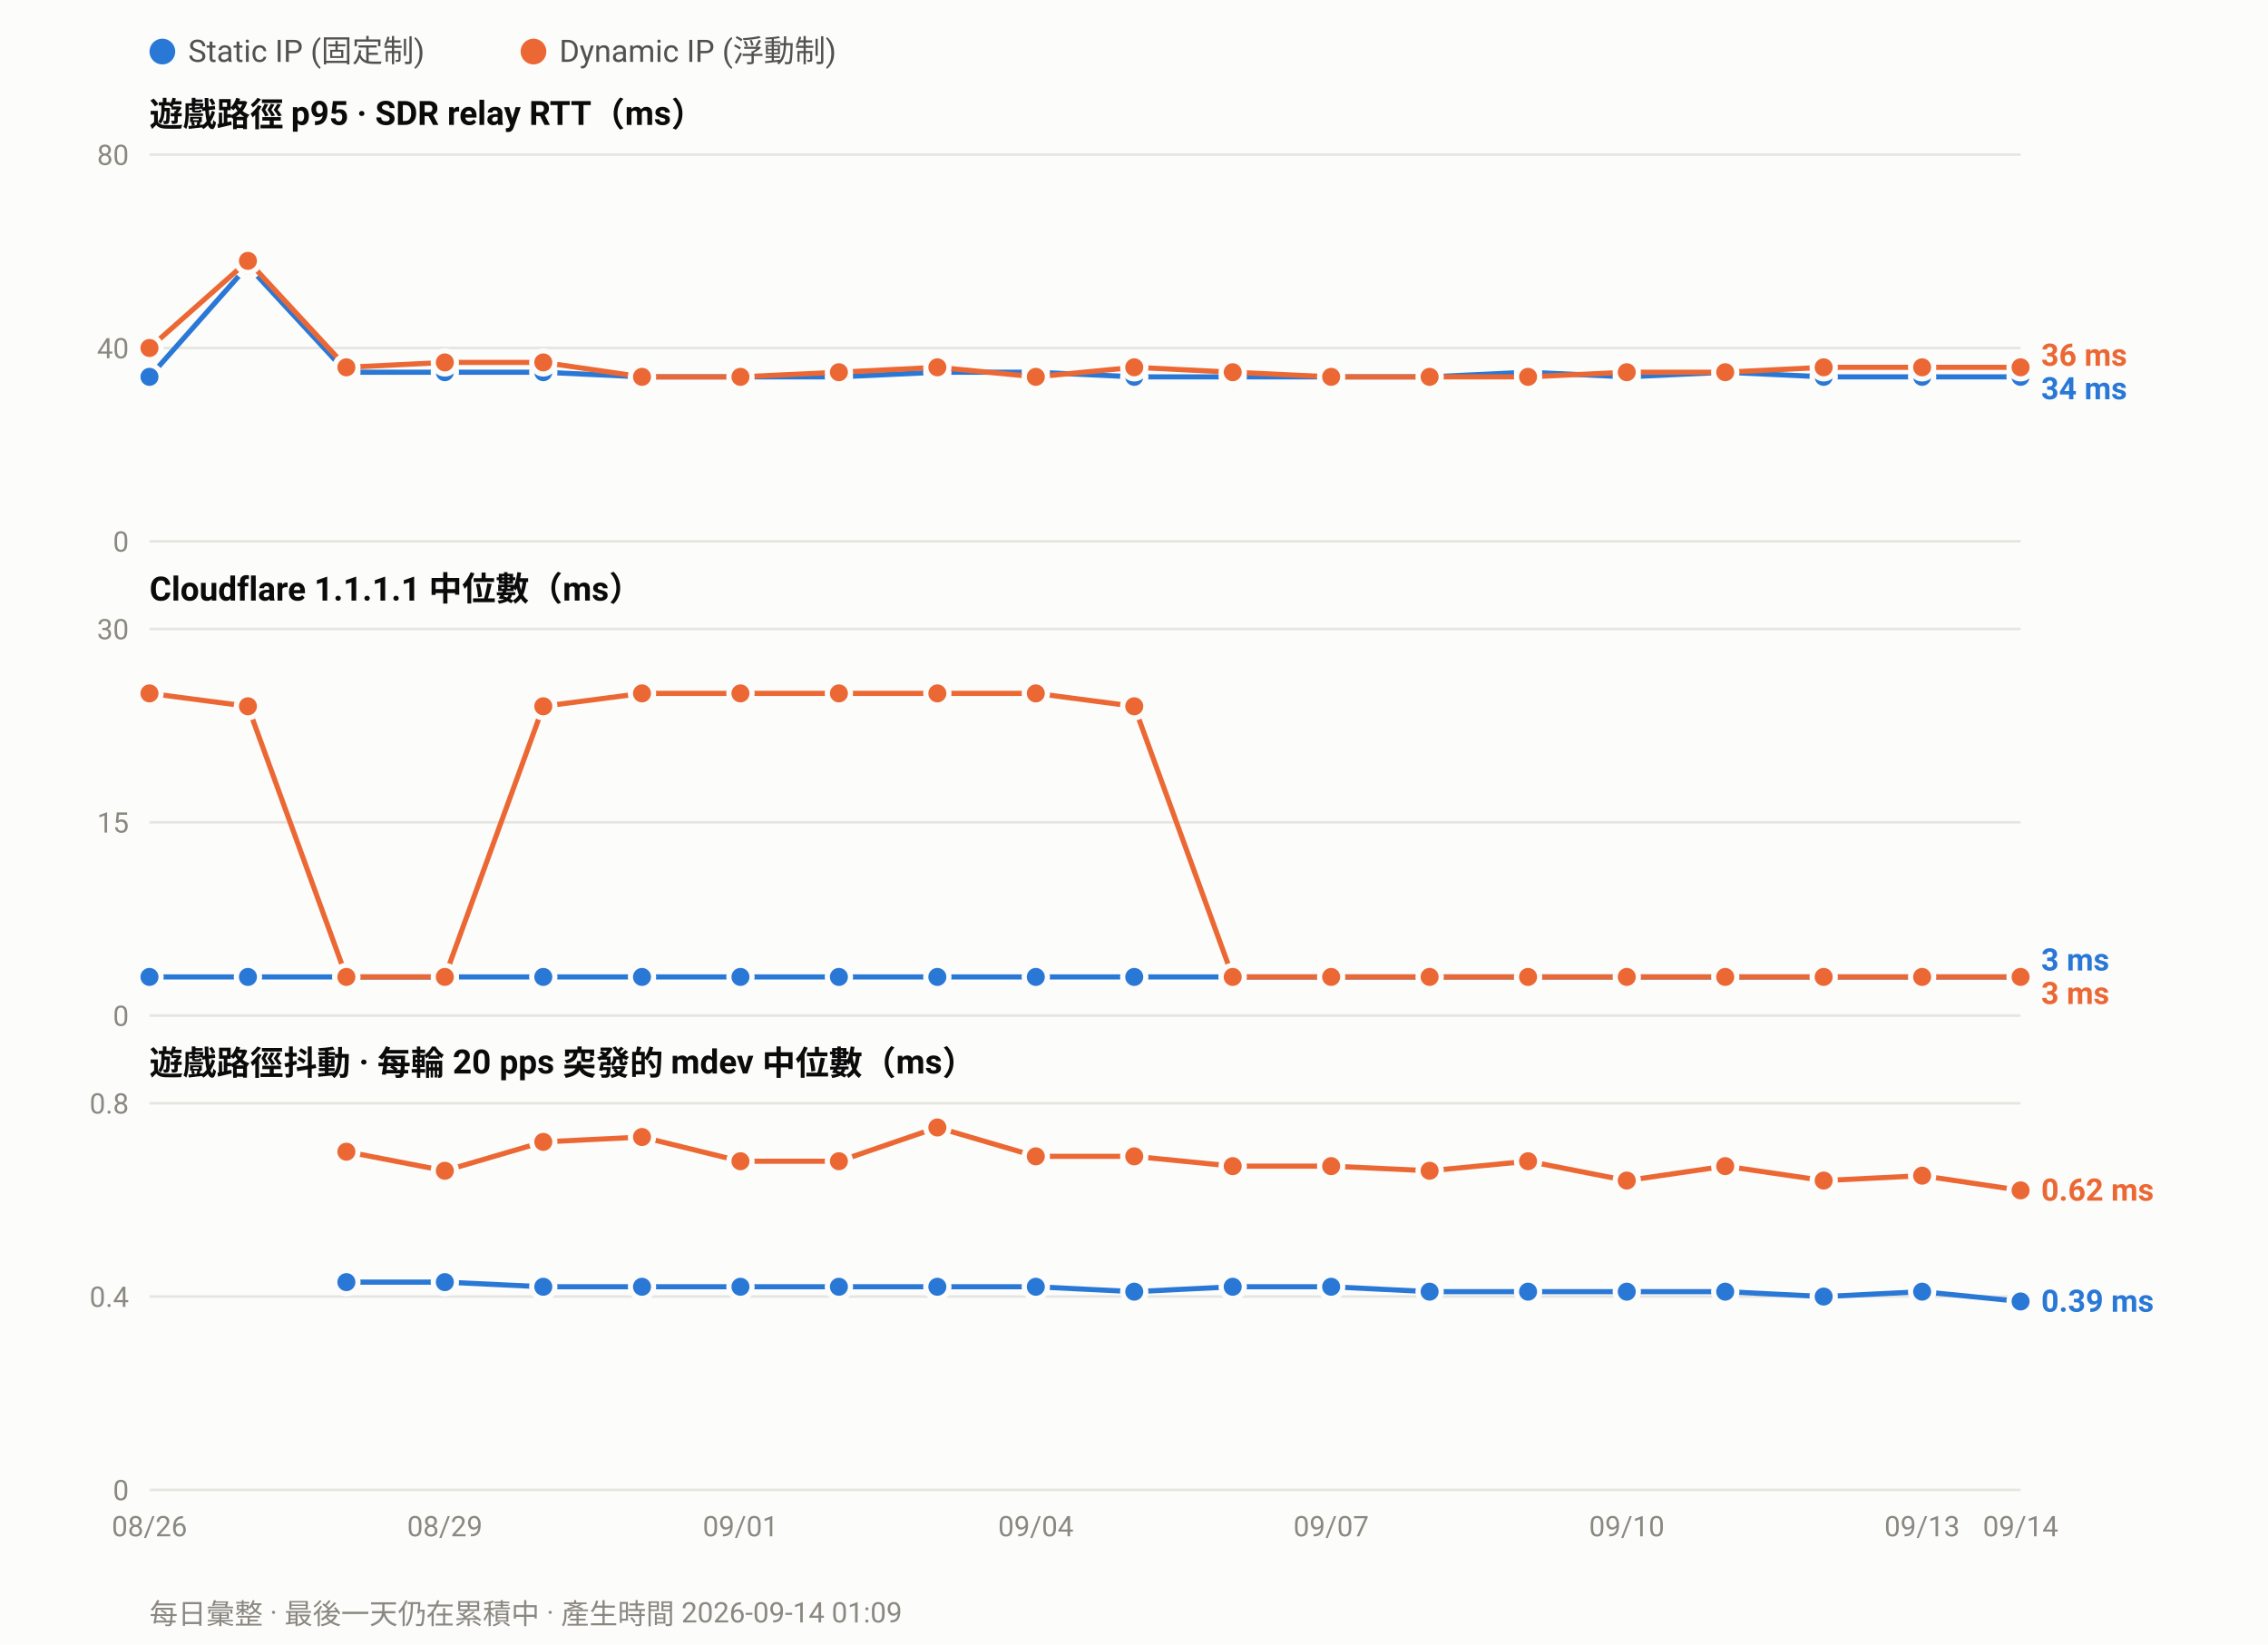
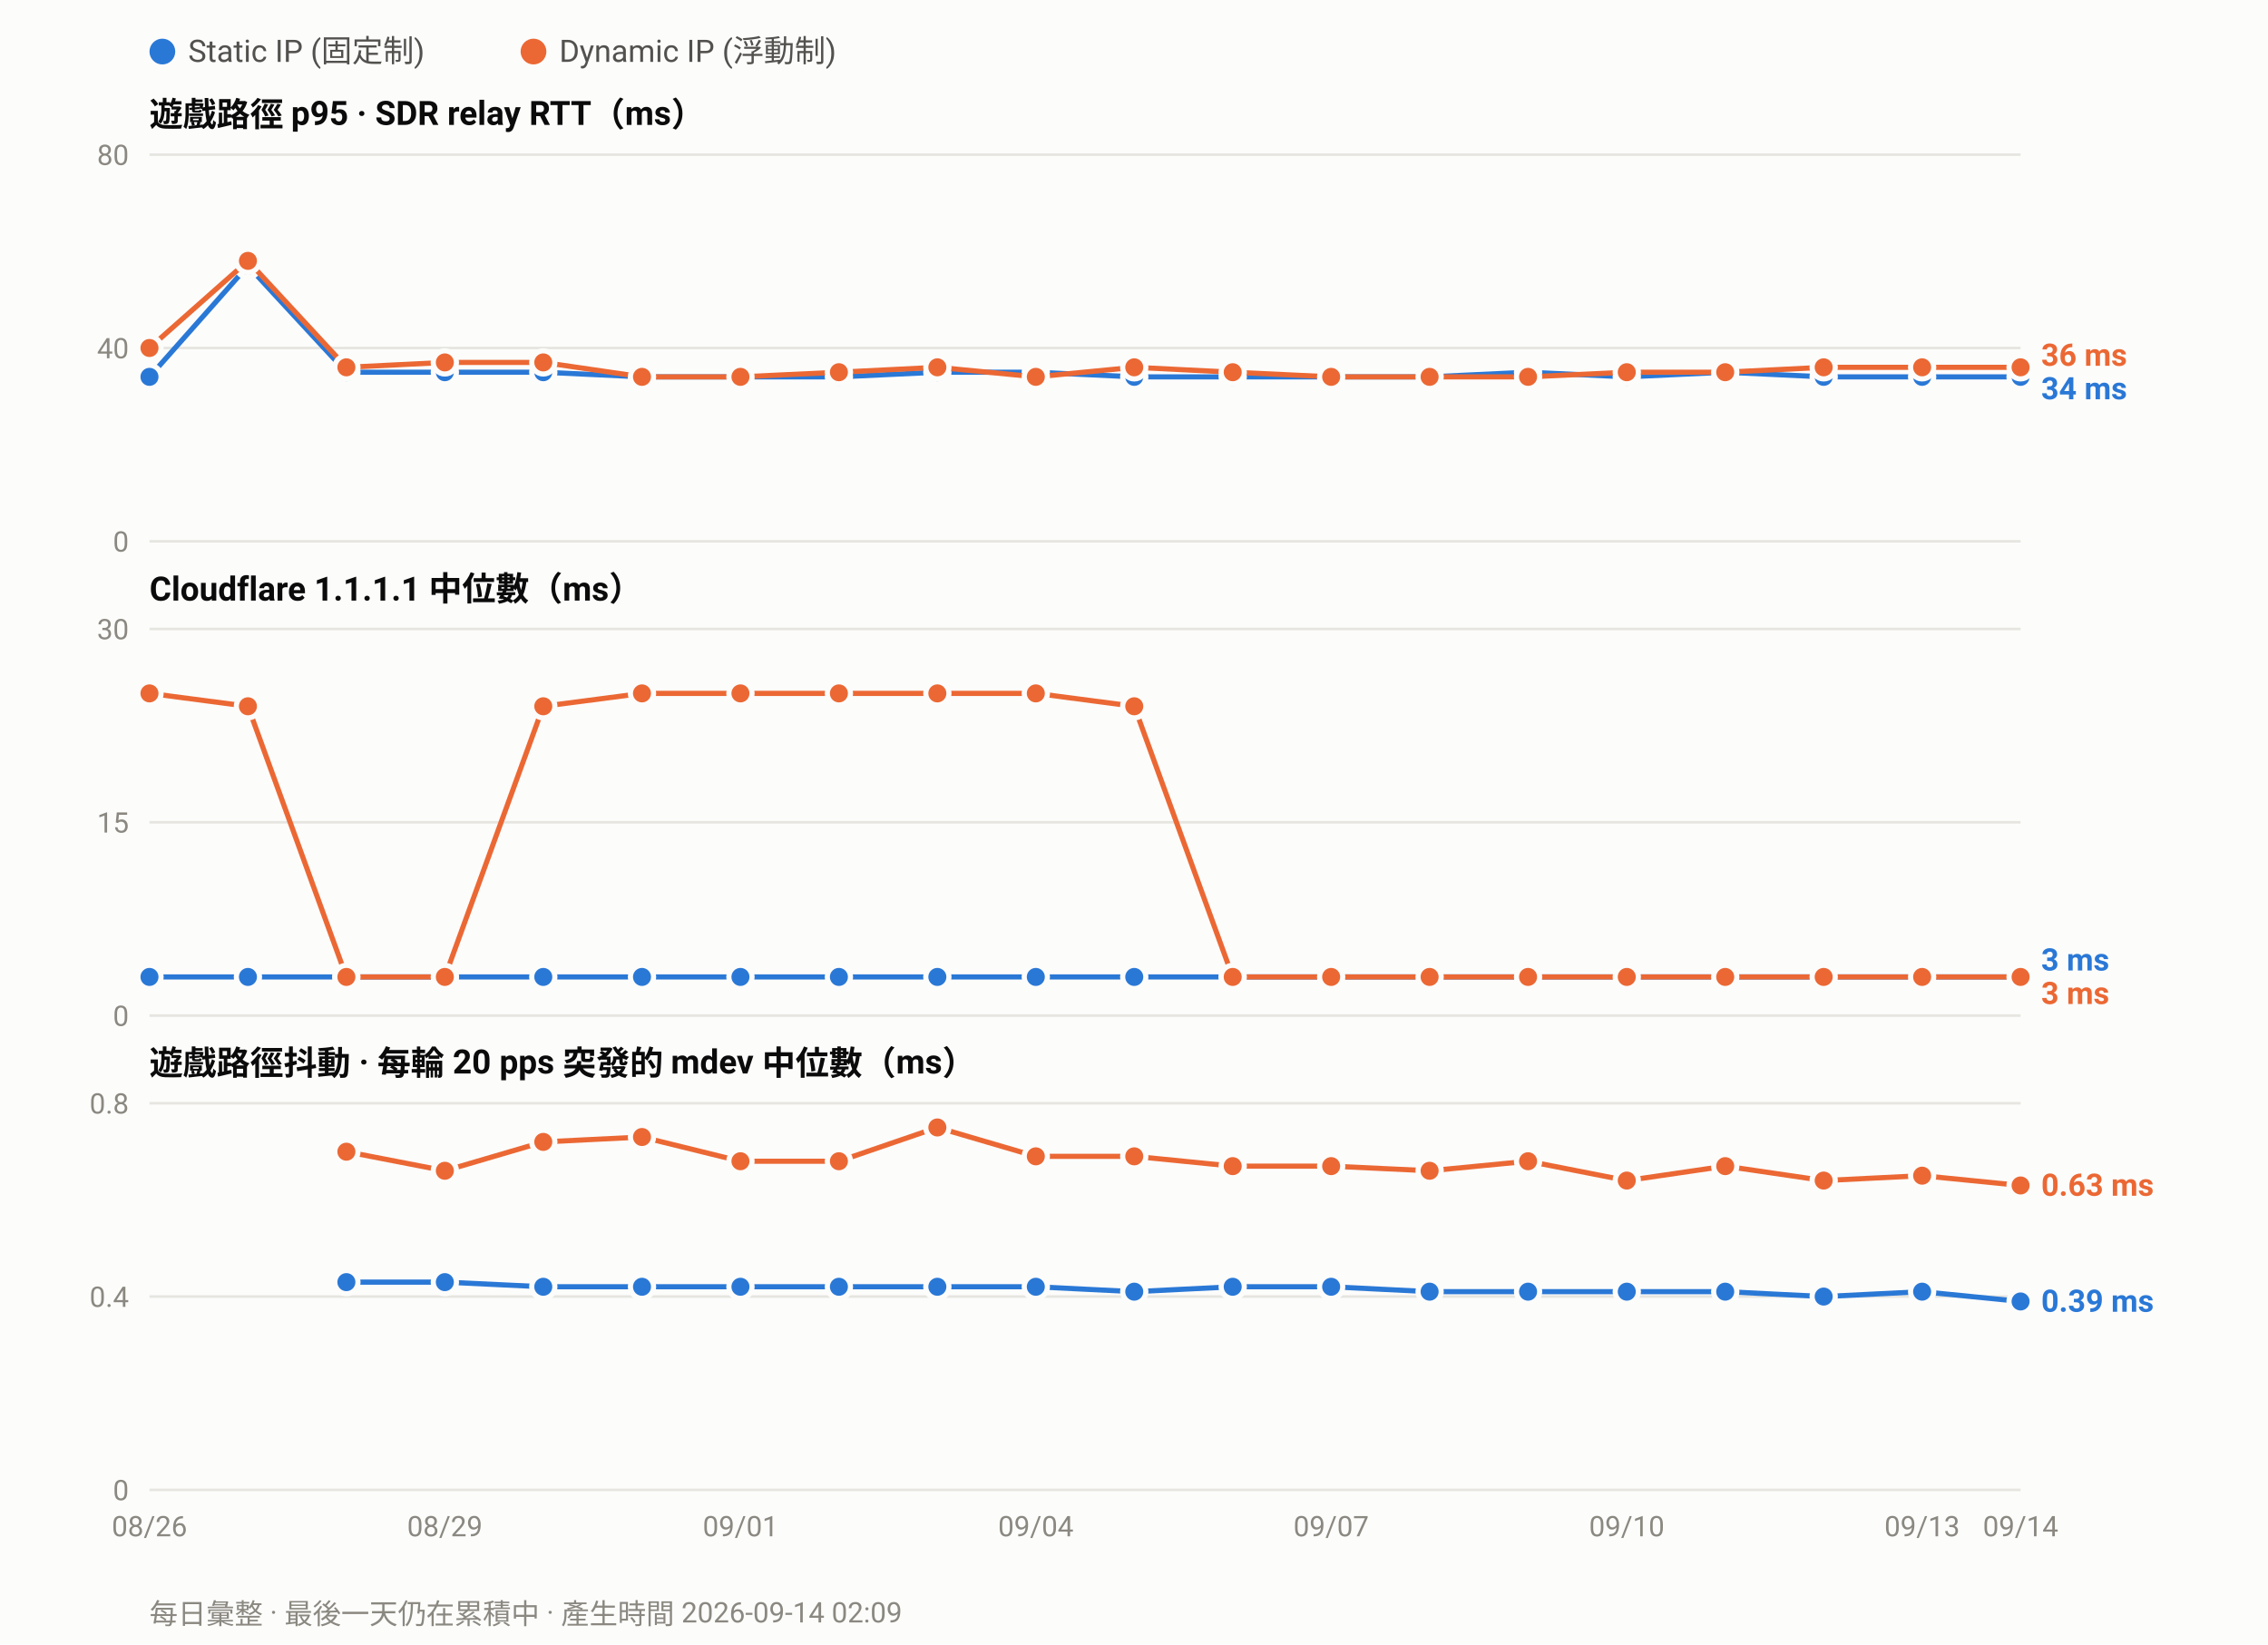
<svg xmlns="http://www.w3.org/2000/svg" width="880" height="638" viewBox="0 0 880 638" font-family="ui-sans-serif,-apple-system,Segoe UI,Roboto,Helvetica,Arial,sans-serif">
  <rect width="880" height="638" fill="#fcfcfb" />
  <circle cx="63.0" cy="20" r="5" fill="#2a78d6" />
  <text x="73.0" y="24" font-size="12" fill="#52514e">Static IP (固定制)</text>
  <circle cx="207.0" cy="20" r="5" fill="#eb6834" />
  <text x="217.0" y="24" font-size="12" fill="#52514e">Dynamic IP (浮動制)</text>
  <text x="58" y="49.0" font-size="13" font-weight="600" fill="#0b0b0b">遊戲路徑 p95 · SDR relay RTT（ms）</text>
  <line x1="58" y1="210.0" x2="784.0" y2="210.0" stroke="#e6e5e0" stroke-width="1" />
  <text x="50" y="214.0" font-size="11" text-anchor="end" fill="#8a8880">0</text>
  <line x1="58" y1="135.0" x2="784.0" y2="135.0" stroke="#e6e5e0" stroke-width="1" />
  <text x="50" y="139.0" font-size="11" text-anchor="end" fill="#8a8880">40</text>
  <line x1="58" y1="60.0" x2="784.0" y2="60.0" stroke="#e6e5e0" stroke-width="1" />
  <text x="50" y="64.0" font-size="11" text-anchor="end" fill="#8a8880">80</text>
  <polyline fill="none" stroke="#2a78d6" stroke-width="2" stroke-linejoin="round" points="58.0,146.2 96.2,103.1 134.4,144.4 172.6,144.4 210.8,144.4 249.1,146.2 287.3,146.2 325.5,146.2 363.7,144.4 401.9,144.4 440.1,146.2 478.3,146.2 516.5,146.2 554.7,146.2 592.9,144.4 631.2,146.2 669.4,144.4 707.6,146.2 745.8,146.2 784.0,146.2" />
  <circle cx="58.0" cy="146.2" r="4.5" fill="#2a78d6" stroke="#fcfcfb" stroke-width="2" />
  <circle cx="96.2" cy="103.1" r="4.5" fill="#2a78d6" stroke="#fcfcfb" stroke-width="2" />
  <circle cx="134.4" cy="144.4" r="4.5" fill="#2a78d6" stroke="#fcfcfb" stroke-width="2" />
  <circle cx="172.6" cy="144.4" r="4.5" fill="#2a78d6" stroke="#fcfcfb" stroke-width="2" />
  <circle cx="210.8" cy="144.4" r="4.5" fill="#2a78d6" stroke="#fcfcfb" stroke-width="2" />
  <circle cx="249.1" cy="146.2" r="4.5" fill="#2a78d6" stroke="#fcfcfb" stroke-width="2" />
  <circle cx="287.3" cy="146.2" r="4.5" fill="#2a78d6" stroke="#fcfcfb" stroke-width="2" />
  <circle cx="325.5" cy="146.2" r="4.5" fill="#2a78d6" stroke="#fcfcfb" stroke-width="2" />
  <circle cx="363.7" cy="144.4" r="4.5" fill="#2a78d6" stroke="#fcfcfb" stroke-width="2" />
  <circle cx="401.9" cy="144.4" r="4.5" fill="#2a78d6" stroke="#fcfcfb" stroke-width="2" />
  <circle cx="440.1" cy="146.2" r="4.5" fill="#2a78d6" stroke="#fcfcfb" stroke-width="2" />
  <circle cx="478.3" cy="146.2" r="4.5" fill="#2a78d6" stroke="#fcfcfb" stroke-width="2" />
  <circle cx="516.5" cy="146.2" r="4.5" fill="#2a78d6" stroke="#fcfcfb" stroke-width="2" />
  <circle cx="554.7" cy="146.2" r="4.5" fill="#2a78d6" stroke="#fcfcfb" stroke-width="2" />
  <circle cx="592.9" cy="144.4" r="4.5" fill="#2a78d6" stroke="#fcfcfb" stroke-width="2" />
  <circle cx="631.2" cy="146.2" r="4.5" fill="#2a78d6" stroke="#fcfcfb" stroke-width="2" />
  <circle cx="669.4" cy="144.4" r="4.5" fill="#2a78d6" stroke="#fcfcfb" stroke-width="2" />
  <circle cx="707.6" cy="146.2" r="4.5" fill="#2a78d6" stroke="#fcfcfb" stroke-width="2" />
  <circle cx="745.8" cy="146.2" r="4.5" fill="#2a78d6" stroke="#fcfcfb" stroke-width="2" />
  <circle cx="784.0" cy="146.2" r="4.5" fill="#2a78d6" stroke="#fcfcfb" stroke-width="2" />
  <polyline fill="none" stroke="#eb6834" stroke-width="2" stroke-linejoin="round" points="58.0,135.0 96.2,101.2 134.4,142.5 172.6,140.6 210.8,140.6 249.1,146.2 287.3,146.2 325.5,144.4 363.7,142.5 401.9,146.2 440.1,142.5 478.3,144.4 516.5,146.2 554.7,146.2 592.9,146.2 631.2,144.4 669.4,144.4 707.6,142.5 745.8,142.5 784.0,142.5" />
  <circle cx="58.0" cy="135.0" r="4.5" fill="#eb6834" stroke="#fcfcfb" stroke-width="2" />
  <circle cx="96.2" cy="101.2" r="4.5" fill="#eb6834" stroke="#fcfcfb" stroke-width="2" />
  <circle cx="134.4" cy="142.5" r="4.5" fill="#eb6834" stroke="#fcfcfb" stroke-width="2" />
  <circle cx="172.6" cy="140.6" r="4.5" fill="#eb6834" stroke="#fcfcfb" stroke-width="2" />
  <circle cx="210.8" cy="140.6" r="4.5" fill="#eb6834" stroke="#fcfcfb" stroke-width="2" />
  <circle cx="249.1" cy="146.2" r="4.5" fill="#eb6834" stroke="#fcfcfb" stroke-width="2" />
  <circle cx="287.3" cy="146.2" r="4.5" fill="#eb6834" stroke="#fcfcfb" stroke-width="2" />
  <circle cx="325.5" cy="144.4" r="4.5" fill="#eb6834" stroke="#fcfcfb" stroke-width="2" />
  <circle cx="363.7" cy="142.5" r="4.5" fill="#eb6834" stroke="#fcfcfb" stroke-width="2" />
  <circle cx="401.9" cy="146.2" r="4.5" fill="#eb6834" stroke="#fcfcfb" stroke-width="2" />
  <circle cx="440.1" cy="142.5" r="4.5" fill="#eb6834" stroke="#fcfcfb" stroke-width="2" />
  <circle cx="478.3" cy="144.4" r="4.5" fill="#eb6834" stroke="#fcfcfb" stroke-width="2" />
  <circle cx="516.5" cy="146.2" r="4.5" fill="#eb6834" stroke="#fcfcfb" stroke-width="2" />
  <circle cx="554.7" cy="146.2" r="4.5" fill="#eb6834" stroke="#fcfcfb" stroke-width="2" />
  <circle cx="592.9" cy="146.2" r="4.5" fill="#eb6834" stroke="#fcfcfb" stroke-width="2" />
  <circle cx="631.2" cy="144.4" r="4.5" fill="#eb6834" stroke="#fcfcfb" stroke-width="2" />
  <circle cx="669.4" cy="144.4" r="4.5" fill="#eb6834" stroke="#fcfcfb" stroke-width="2" />
  <circle cx="707.6" cy="142.5" r="4.5" fill="#eb6834" stroke="#fcfcfb" stroke-width="2" />
  <circle cx="745.8" cy="142.5" r="4.5" fill="#eb6834" stroke="#fcfcfb" stroke-width="2" />
  <circle cx="784.0" cy="142.5" r="4.5" fill="#eb6834" stroke="#fcfcfb" stroke-width="2" />
  <text x="792.0" y="141.9" font-size="12" font-weight="600" fill="#eb6834">36 ms</text>
  <text x="792.0" y="154.9" font-size="12" font-weight="600" fill="#2a78d6">34 ms</text>
  <text x="58" y="233.0" font-size="13" font-weight="600" fill="#0b0b0b">Cloudflare 1.1.1.1 中位數（ms）</text>
  <line x1="58" y1="394.0" x2="784.0" y2="394.0" stroke="#e6e5e0" stroke-width="1" />
  <text x="50" y="398.0" font-size="11" text-anchor="end" fill="#8a8880">0</text>
  <line x1="58" y1="319.0" x2="784.0" y2="319.0" stroke="#e6e5e0" stroke-width="1" />
  <text x="50" y="323.0" font-size="11" text-anchor="end" fill="#8a8880">15</text>
  <line x1="58" y1="244.0" x2="784.0" y2="244.0" stroke="#e6e5e0" stroke-width="1" />
  <text x="50" y="248.0" font-size="11" text-anchor="end" fill="#8a8880">30</text>
  <polyline fill="none" stroke="#2a78d6" stroke-width="2" stroke-linejoin="round" points="58.0,379.0 96.2,379.0 134.4,379.0 172.6,379.0 210.8,379.0 249.1,379.0 287.3,379.0 325.5,379.0 363.7,379.0 401.9,379.0 440.1,379.0 478.3,379.0 516.5,379.0 554.7,379.0 592.9,379.0 631.2,379.0 669.4,379.0 707.6,379.0 745.8,379.0 784.0,379.0" />
  <circle cx="58.0" cy="379.0" r="4.5" fill="#2a78d6" stroke="#fcfcfb" stroke-width="2" />
  <circle cx="96.2" cy="379.0" r="4.5" fill="#2a78d6" stroke="#fcfcfb" stroke-width="2" />
  <circle cx="134.4" cy="379.0" r="4.5" fill="#2a78d6" stroke="#fcfcfb" stroke-width="2" />
  <circle cx="172.6" cy="379.0" r="4.5" fill="#2a78d6" stroke="#fcfcfb" stroke-width="2" />
  <circle cx="210.8" cy="379.0" r="4.5" fill="#2a78d6" stroke="#fcfcfb" stroke-width="2" />
  <circle cx="249.1" cy="379.0" r="4.5" fill="#2a78d6" stroke="#fcfcfb" stroke-width="2" />
  <circle cx="287.3" cy="379.0" r="4.5" fill="#2a78d6" stroke="#fcfcfb" stroke-width="2" />
  <circle cx="325.5" cy="379.0" r="4.5" fill="#2a78d6" stroke="#fcfcfb" stroke-width="2" />
  <circle cx="363.7" cy="379.0" r="4.5" fill="#2a78d6" stroke="#fcfcfb" stroke-width="2" />
  <circle cx="401.9" cy="379.0" r="4.5" fill="#2a78d6" stroke="#fcfcfb" stroke-width="2" />
  <circle cx="440.1" cy="379.0" r="4.5" fill="#2a78d6" stroke="#fcfcfb" stroke-width="2" />
  <circle cx="478.3" cy="379.0" r="4.5" fill="#2a78d6" stroke="#fcfcfb" stroke-width="2" />
  <circle cx="516.5" cy="379.0" r="4.5" fill="#2a78d6" stroke="#fcfcfb" stroke-width="2" />
  <circle cx="554.7" cy="379.0" r="4.5" fill="#2a78d6" stroke="#fcfcfb" stroke-width="2" />
  <circle cx="592.9" cy="379.0" r="4.5" fill="#2a78d6" stroke="#fcfcfb" stroke-width="2" />
  <circle cx="631.2" cy="379.0" r="4.5" fill="#2a78d6" stroke="#fcfcfb" stroke-width="2" />
  <circle cx="669.4" cy="379.0" r="4.5" fill="#2a78d6" stroke="#fcfcfb" stroke-width="2" />
  <circle cx="707.6" cy="379.0" r="4.5" fill="#2a78d6" stroke="#fcfcfb" stroke-width="2" />
  <circle cx="745.8" cy="379.0" r="4.5" fill="#2a78d6" stroke="#fcfcfb" stroke-width="2" />
  <circle cx="784.0" cy="379.0" r="4.5" fill="#2a78d6" stroke="#fcfcfb" stroke-width="2" />
  <polyline fill="none" stroke="#eb6834" stroke-width="2" stroke-linejoin="round" points="58.0,269.0 96.2,274.0 134.4,379.0 172.6,379.0 210.8,274.0 249.1,269.0 287.3,269.0 325.5,269.0 363.7,269.0 401.9,269.0 440.1,274.0 478.3,379.0 516.5,379.0 554.7,379.0 592.9,379.0 631.2,379.0 669.4,379.0 707.6,379.0 745.8,379.0 784.0,379.0" />
  <circle cx="58.0" cy="269.0" r="4.5" fill="#eb6834" stroke="#fcfcfb" stroke-width="2" />
  <circle cx="96.2" cy="274.0" r="4.5" fill="#eb6834" stroke="#fcfcfb" stroke-width="2" />
  <circle cx="134.4" cy="379.0" r="4.5" fill="#eb6834" stroke="#fcfcfb" stroke-width="2" />
  <circle cx="172.6" cy="379.0" r="4.5" fill="#eb6834" stroke="#fcfcfb" stroke-width="2" />
  <circle cx="210.8" cy="274.0" r="4.5" fill="#eb6834" stroke="#fcfcfb" stroke-width="2" />
  <circle cx="249.1" cy="269.0" r="4.5" fill="#eb6834" stroke="#fcfcfb" stroke-width="2" />
  <circle cx="287.3" cy="269.0" r="4.5" fill="#eb6834" stroke="#fcfcfb" stroke-width="2" />
  <circle cx="325.5" cy="269.0" r="4.5" fill="#eb6834" stroke="#fcfcfb" stroke-width="2" />
  <circle cx="363.7" cy="269.0" r="4.5" fill="#eb6834" stroke="#fcfcfb" stroke-width="2" />
  <circle cx="401.9" cy="269.0" r="4.5" fill="#eb6834" stroke="#fcfcfb" stroke-width="2" />
  <circle cx="440.1" cy="274.0" r="4.5" fill="#eb6834" stroke="#fcfcfb" stroke-width="2" />
  <circle cx="478.3" cy="379.0" r="4.5" fill="#eb6834" stroke="#fcfcfb" stroke-width="2" />
  <circle cx="516.5" cy="379.0" r="4.5" fill="#eb6834" stroke="#fcfcfb" stroke-width="2" />
  <circle cx="554.7" cy="379.0" r="4.5" fill="#eb6834" stroke="#fcfcfb" stroke-width="2" />
  <circle cx="592.9" cy="379.0" r="4.5" fill="#eb6834" stroke="#fcfcfb" stroke-width="2" />
  <circle cx="631.2" cy="379.0" r="4.5" fill="#eb6834" stroke="#fcfcfb" stroke-width="2" />
  <circle cx="669.4" cy="379.0" r="4.5" fill="#eb6834" stroke="#fcfcfb" stroke-width="2" />
  <circle cx="707.6" cy="379.0" r="4.5" fill="#eb6834" stroke="#fcfcfb" stroke-width="2" />
  <circle cx="745.8" cy="379.0" r="4.5" fill="#eb6834" stroke="#fcfcfb" stroke-width="2" />
  <circle cx="784.0" cy="379.0" r="4.5" fill="#eb6834" stroke="#fcfcfb" stroke-width="2" />
  <text x="792.0" y="376.5" font-size="12" font-weight="600" fill="#2a78d6">3 ms</text>
  <text x="792.0" y="389.5" font-size="12" font-weight="600" fill="#eb6834">3 ms</text>
  <text x="58" y="417.0" font-size="13" font-weight="600" fill="#0b0b0b">遊戲路徑抖動 · 每輪 20 pps 突發的 mdev 中位數（ms）</text>
  <line x1="58" y1="578.0" x2="784.0" y2="578.0" stroke="#e6e5e0" stroke-width="1" />
  <text x="50" y="582.0" font-size="11" text-anchor="end" fill="#8a8880">0</text>
  <line x1="58" y1="503.0" x2="784.0" y2="503.0" stroke="#e6e5e0" stroke-width="1" />
  <text x="50" y="507.0" font-size="11" text-anchor="end" fill="#8a8880">0.4</text>
  <line x1="58" y1="428.0" x2="784.0" y2="428.0" stroke="#e6e5e0" stroke-width="1" />
  <text x="50" y="432.0" font-size="11" text-anchor="end" fill="#8a8880">0.8</text>
  <polyline fill="none" stroke="#2a78d6" stroke-width="2" stroke-linejoin="round" points="134.4,497.4 172.6,497.4 210.8,499.2 249.1,499.2 287.3,499.2 325.5,499.2 363.7,499.2 401.9,499.2 440.1,501.1 478.3,499.2 516.5,499.2 554.7,501.1 592.9,501.1 631.2,501.1 669.4,501.1 707.6,503.0 745.8,501.1 784.0,504.9" />
  <circle cx="134.4" cy="497.4" r="4.5" fill="#2a78d6" stroke="#fcfcfb" stroke-width="2" />
  <circle cx="172.6" cy="497.4" r="4.5" fill="#2a78d6" stroke="#fcfcfb" stroke-width="2" />
  <circle cx="210.8" cy="499.2" r="4.5" fill="#2a78d6" stroke="#fcfcfb" stroke-width="2" />
  <circle cx="249.1" cy="499.2" r="4.5" fill="#2a78d6" stroke="#fcfcfb" stroke-width="2" />
  <circle cx="287.3" cy="499.2" r="4.5" fill="#2a78d6" stroke="#fcfcfb" stroke-width="2" />
  <circle cx="325.5" cy="499.2" r="4.5" fill="#2a78d6" stroke="#fcfcfb" stroke-width="2" />
  <circle cx="363.7" cy="499.2" r="4.5" fill="#2a78d6" stroke="#fcfcfb" stroke-width="2" />
  <circle cx="401.9" cy="499.2" r="4.5" fill="#2a78d6" stroke="#fcfcfb" stroke-width="2" />
  <circle cx="440.1" cy="501.1" r="4.5" fill="#2a78d6" stroke="#fcfcfb" stroke-width="2" />
  <circle cx="478.3" cy="499.2" r="4.5" fill="#2a78d6" stroke="#fcfcfb" stroke-width="2" />
  <circle cx="516.5" cy="499.2" r="4.5" fill="#2a78d6" stroke="#fcfcfb" stroke-width="2" />
  <circle cx="554.7" cy="501.1" r="4.5" fill="#2a78d6" stroke="#fcfcfb" stroke-width="2" />
  <circle cx="592.9" cy="501.1" r="4.5" fill="#2a78d6" stroke="#fcfcfb" stroke-width="2" />
  <circle cx="631.2" cy="501.1" r="4.5" fill="#2a78d6" stroke="#fcfcfb" stroke-width="2" />
  <circle cx="669.4" cy="501.1" r="4.5" fill="#2a78d6" stroke="#fcfcfb" stroke-width="2" />
  <circle cx="707.6" cy="503.0" r="4.5" fill="#2a78d6" stroke="#fcfcfb" stroke-width="2" />
  <circle cx="745.8" cy="501.1" r="4.5" fill="#2a78d6" stroke="#fcfcfb" stroke-width="2" />
  <circle cx="784.0" cy="504.9" r="4.5" fill="#2a78d6" stroke="#fcfcfb" stroke-width="2" />
-   <polyline fill="none" stroke="#eb6834" stroke-width="2" stroke-linejoin="round" points="134.4,446.8 172.6,454.2 210.8,443.0 249.1,441.1 287.3,450.5 325.5,450.5 363.7,437.4 401.9,448.6 440.1,448.6 478.3,452.4 516.5,452.4 554.7,454.2 592.9,450.5 631.2,458.0 669.4,452.4 707.6,458.0 745.8,456.1 784.0,461.8" />
+   <polyline fill="none" stroke="#eb6834" stroke-width="2" stroke-linejoin="round" points="134.4,446.8 172.6,454.2 210.8,443.0 249.1,441.1 287.3,450.5 325.5,450.5 363.7,437.4 401.9,448.6 440.1,448.6 478.3,452.4 516.5,452.4 554.7,454.2 592.9,450.5 631.2,458.0 669.4,452.4 707.6,458.0 745.8,456.1 784.0,459.9" />
  <circle cx="134.4" cy="446.8" r="4.5" fill="#eb6834" stroke="#fcfcfb" stroke-width="2" />
  <circle cx="172.6" cy="454.2" r="4.5" fill="#eb6834" stroke="#fcfcfb" stroke-width="2" />
  <circle cx="210.8" cy="443.0" r="4.5" fill="#eb6834" stroke="#fcfcfb" stroke-width="2" />
  <circle cx="249.1" cy="441.1" r="4.5" fill="#eb6834" stroke="#fcfcfb" stroke-width="2" />
  <circle cx="287.3" cy="450.5" r="4.5" fill="#eb6834" stroke="#fcfcfb" stroke-width="2" />
  <circle cx="325.5" cy="450.5" r="4.5" fill="#eb6834" stroke="#fcfcfb" stroke-width="2" />
  <circle cx="363.7" cy="437.4" r="4.5" fill="#eb6834" stroke="#fcfcfb" stroke-width="2" />
  <circle cx="401.9" cy="448.6" r="4.5" fill="#eb6834" stroke="#fcfcfb" stroke-width="2" />
  <circle cx="440.1" cy="448.6" r="4.5" fill="#eb6834" stroke="#fcfcfb" stroke-width="2" />
  <circle cx="478.3" cy="452.4" r="4.5" fill="#eb6834" stroke="#fcfcfb" stroke-width="2" />
  <circle cx="516.5" cy="452.4" r="4.5" fill="#eb6834" stroke="#fcfcfb" stroke-width="2" />
  <circle cx="554.7" cy="454.2" r="4.5" fill="#eb6834" stroke="#fcfcfb" stroke-width="2" />
  <circle cx="592.9" cy="450.5" r="4.5" fill="#eb6834" stroke="#fcfcfb" stroke-width="2" />
  <circle cx="631.2" cy="458.0" r="4.5" fill="#eb6834" stroke="#fcfcfb" stroke-width="2" />
  <circle cx="669.4" cy="452.4" r="4.5" fill="#eb6834" stroke="#fcfcfb" stroke-width="2" />
  <circle cx="707.6" cy="458.0" r="4.5" fill="#eb6834" stroke="#fcfcfb" stroke-width="2" />
  <circle cx="745.8" cy="456.1" r="4.5" fill="#eb6834" stroke="#fcfcfb" stroke-width="2" />
-   <circle cx="784.0" cy="461.8" r="4.5" fill="#eb6834" stroke="#fcfcfb" stroke-width="2" />
-   <text x="792.0" y="465.8" font-size="12" font-weight="600" fill="#eb6834">0.62 ms</text>
+   <circle cx="784.0" cy="459.9" r="4.5" fill="#eb6834" stroke="#fcfcfb" stroke-width="2" />
+   <text x="792.0" y="463.9" font-size="12" font-weight="600" fill="#eb6834">0.63 ms</text>
  <text x="792.0" y="508.9" font-size="12" font-weight="600" fill="#2a78d6">0.39 ms</text>
  <text x="58.0" y="596.0" font-size="11" text-anchor="middle" fill="#8a8880">08/26</text>
  <text x="172.6" y="596.0" font-size="11" text-anchor="middle" fill="#8a8880">08/29</text>
  <text x="287.3" y="596.0" font-size="11" text-anchor="middle" fill="#8a8880">09/01</text>
  <text x="401.9" y="596.0" font-size="11" text-anchor="middle" fill="#8a8880">09/04</text>
  <text x="516.5" y="596.0" font-size="11" text-anchor="middle" fill="#8a8880">09/07</text>
  <text x="631.2" y="596.0" font-size="11" text-anchor="middle" fill="#8a8880">09/10</text>
  <text x="745.8" y="596.0" font-size="11" text-anchor="middle" fill="#8a8880">09/13</text>
  <text x="784.0" y="596.0" font-size="11" text-anchor="middle" fill="#8a8880">09/14</text>
-   <text x="58" y="630" font-size="11" fill="#8a8880">每日彙整 · 最後一天仍在累積中 · 產生時間 2026-09-14 01:09</text>
+   <text x="58" y="630" font-size="11" fill="#8a8880">每日彙整 · 最後一天仍在累積中 · 產生時間 2026-09-14 02:09</text>
</svg>
